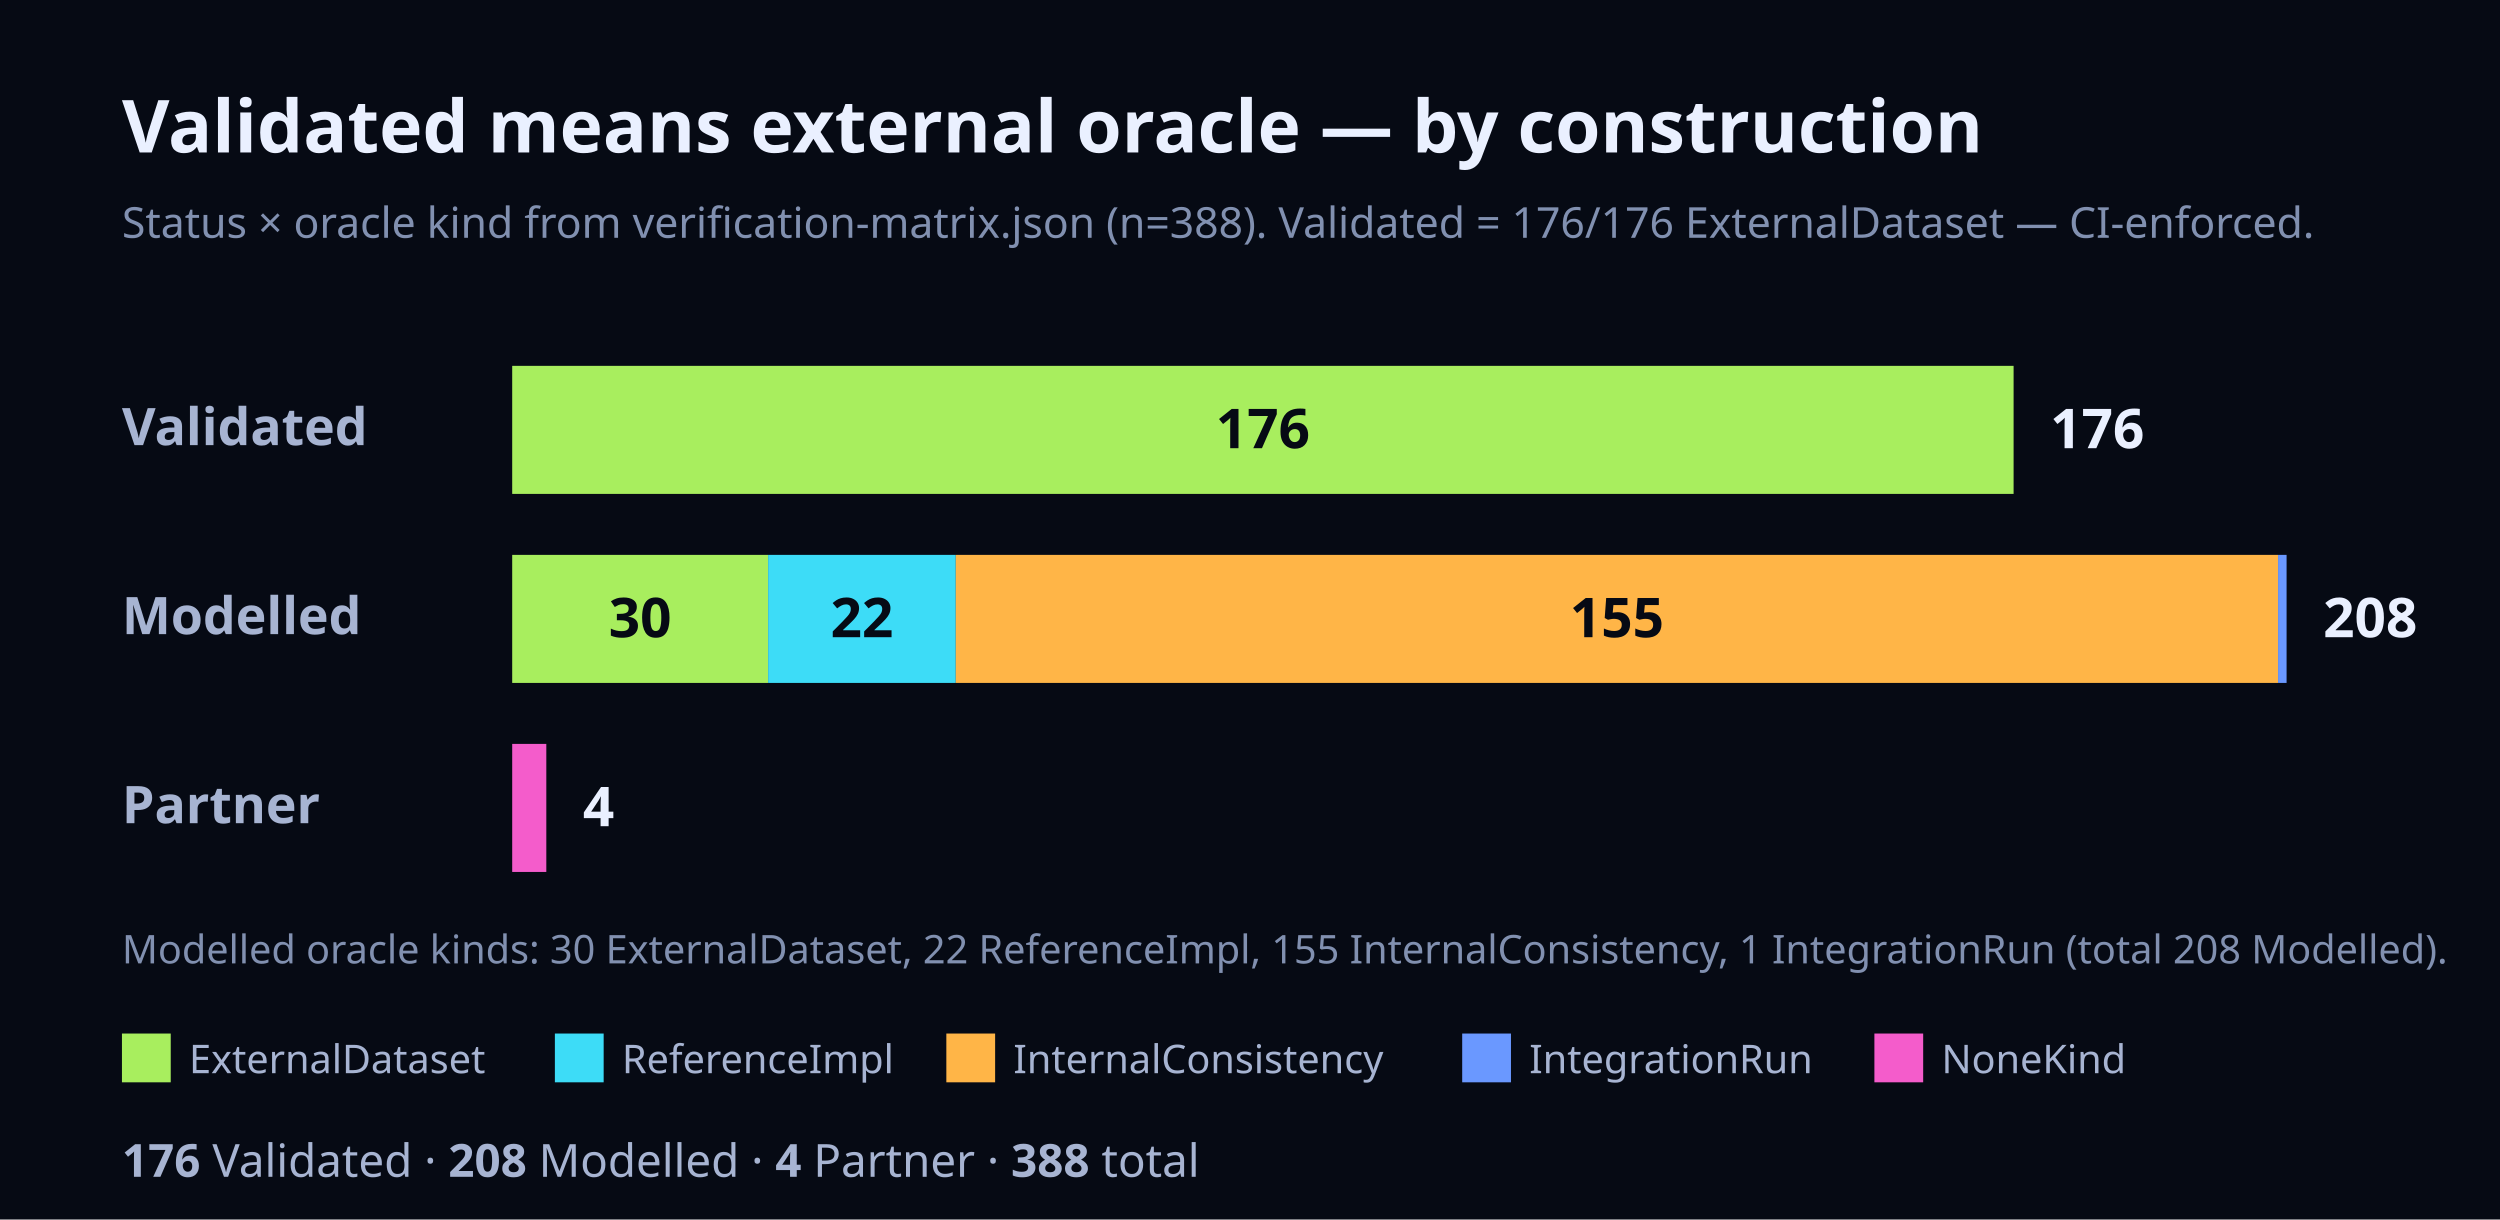
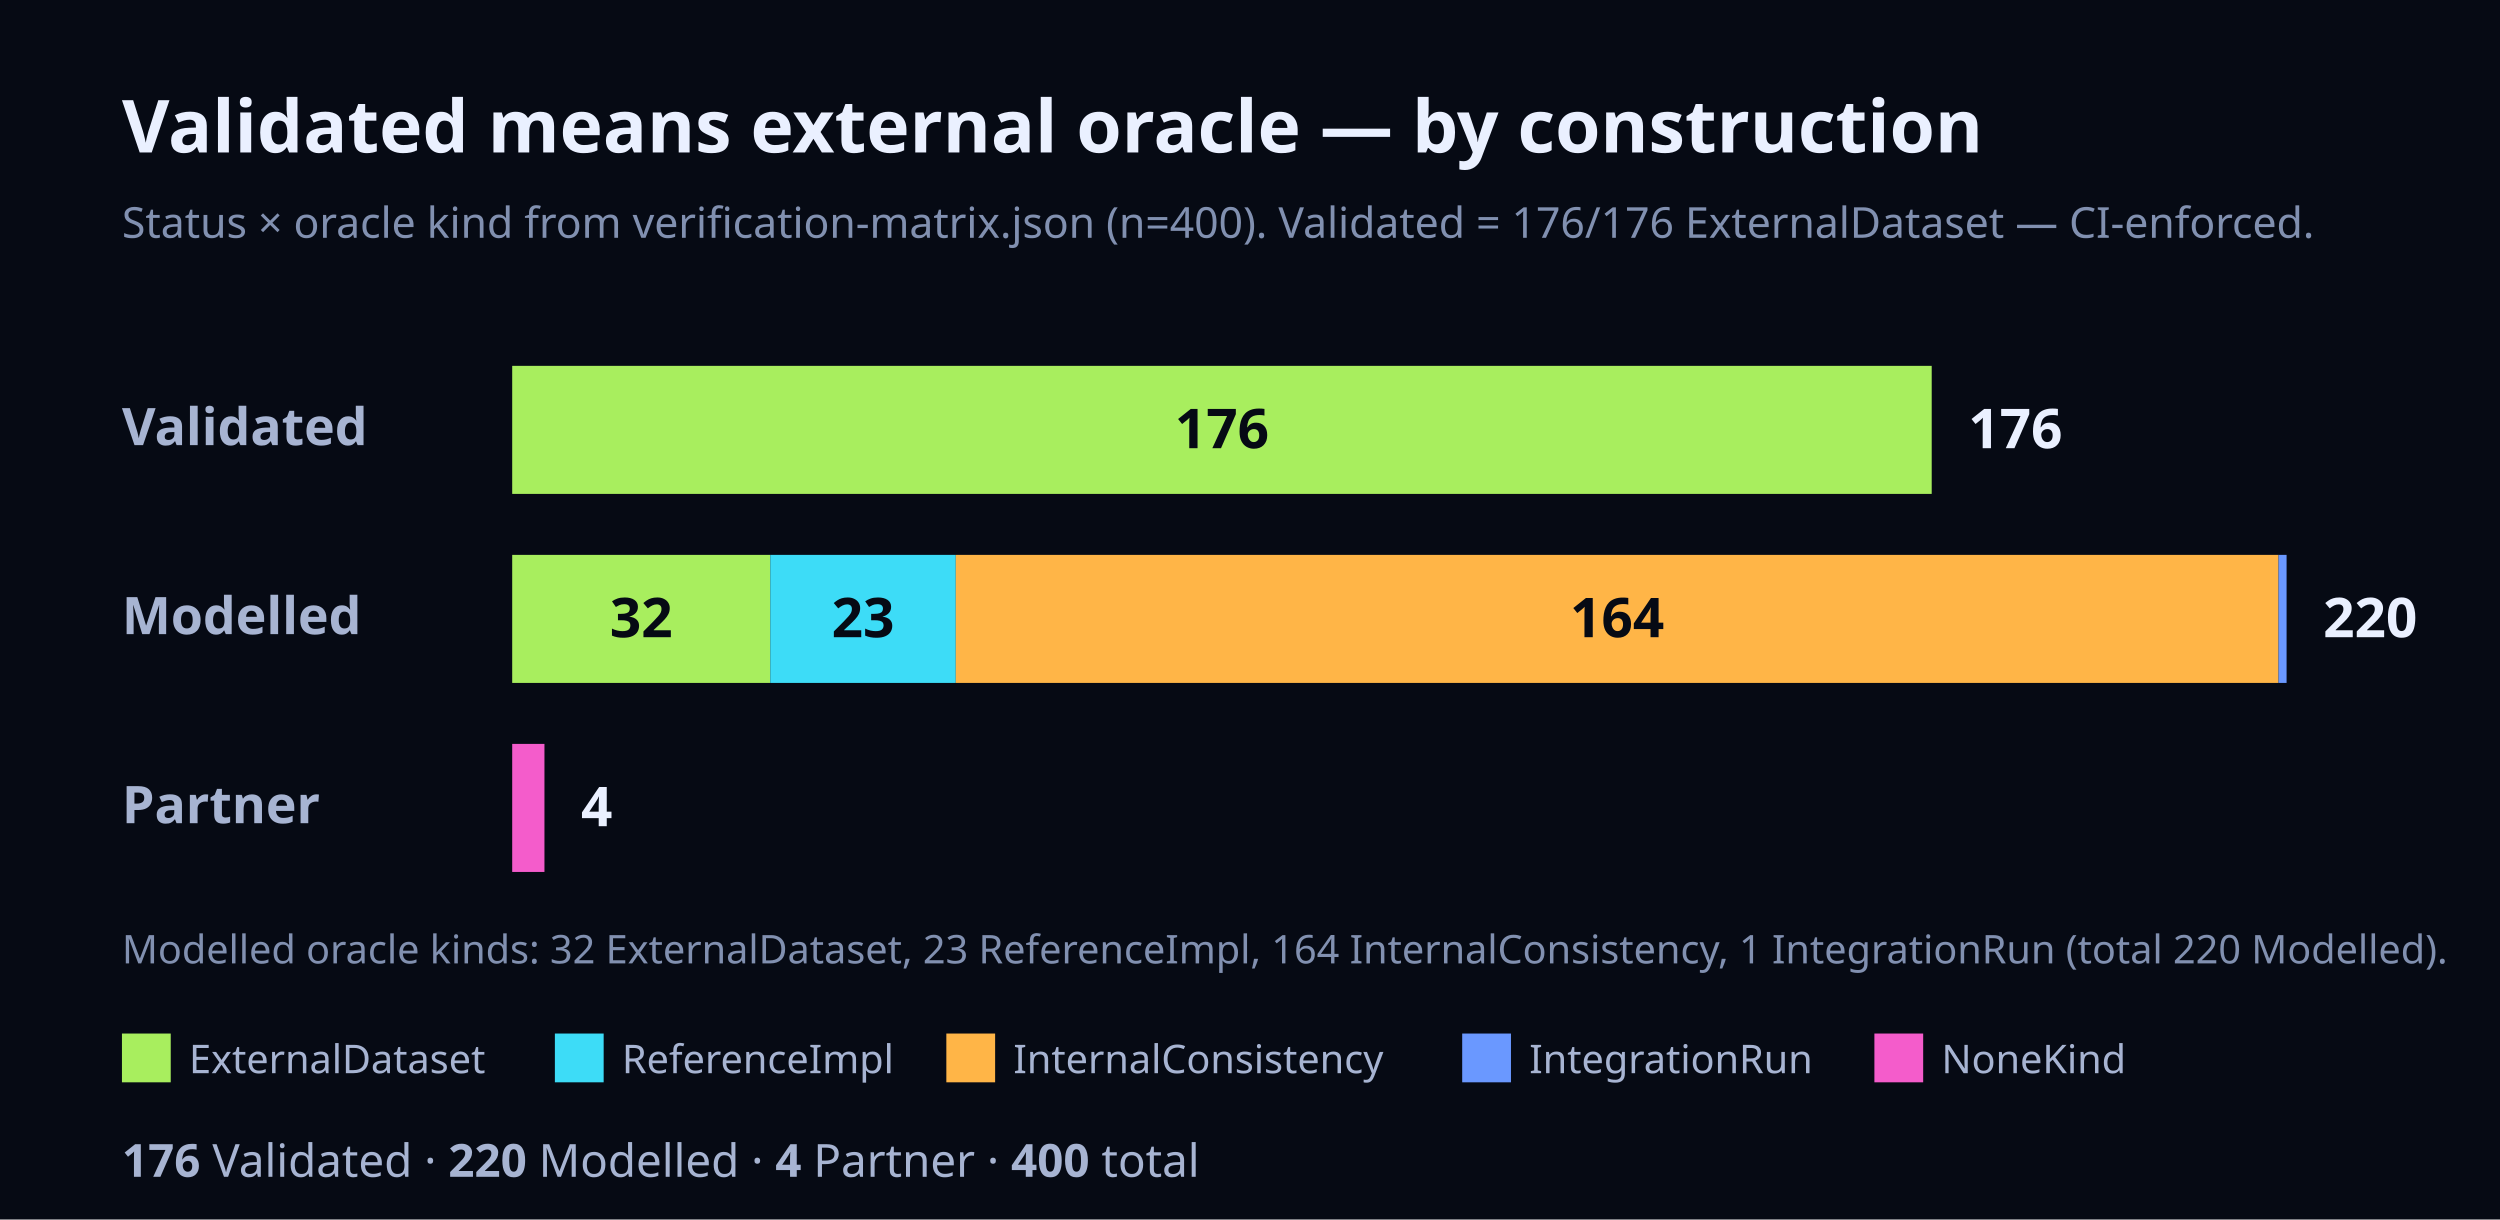
<svg xmlns="http://www.w3.org/2000/svg" width="820" height="400" viewBox="0 0 820 400" font-family="Geist, ui-sans-serif, system-ui, sans-serif">
  <rect x="0" y="0" width="820" height="400" fill="#060A14" />
  <text x="40" y="50" font-size="24" font-weight="700" fill="#EAF0FF">Validated means external oracle — by construction</text>
-   <text x="40" y="78" font-size="14" fill="#8190B0">Status × oracle kind from verification-matrix.json (n=388). Validated = 176/176 ExternalDataset — CI-enforced.</text>
+   <text x="40" y="78" font-size="14" fill="#8190B0">Status × oracle kind from verification-matrix.json (n=400). Validated = 176/176 ExternalDataset — CI-enforced.</text>
  <text x="40" y="146" font-size="17" font-weight="700" fill="#A7B4D2">Validated</text>
-   <rect x="168" y="120" width="492.46" height="42" fill="#A8EE5E" />
-   <text x="414.23" y="147" font-size="18" font-weight="700" fill="#060A14" text-anchor="middle">176</text>
-   <text x="672.46" y="147" font-size="18" font-weight="700" fill="#EAF0FF">176</text>
+   <rect x="168" y="120" width="465.6" height="42" fill="#A8EE5E" />
+   <text x="400.8" y="147" font-size="18" font-weight="700" fill="#060A14" text-anchor="middle">176</text>
+   <text x="645.6" y="147" font-size="18" font-weight="700" fill="#EAF0FF">176</text>
  <text x="40" y="208" font-size="17" font-weight="700" fill="#A7B4D2">Modelled</text>
-   <rect x="168" y="182" width="83.94" height="42" fill="#A8EE5E" />
-   <text x="209.97" y="209" font-size="18" font-weight="700" fill="#060A14" text-anchor="middle">30</text>
-   <rect x="251.94" y="182" width="61.56" height="42" fill="#3DDCF7" />
-   <text x="282.72" y="209" font-size="18" font-weight="700" fill="#060A14" text-anchor="middle">22</text>
-   <rect x="313.5" y="182" width="433.7" height="42" fill="#FFB547" />
-   <text x="530.35" y="209" font-size="18" font-weight="700" fill="#060A14" text-anchor="middle">155</text>
-   <rect x="747.2" y="182" width="2.8" height="42" fill="#6A98FF" />
-   <text x="762" y="209" font-size="18" font-weight="700" fill="#EAF0FF">208</text>
+   <rect x="168" y="182" width="84.65" height="42" fill="#A8EE5E" />
+   <text x="210.33" y="209" font-size="18" font-weight="700" fill="#060A14" text-anchor="middle">32</text>
+   <rect x="252.65" y="182" width="60.85" height="42" fill="#3DDCF7" />
+   <text x="283.08" y="209" font-size="18" font-weight="700" fill="#060A14" text-anchor="middle">23</text>
+   <rect x="313.5" y="182" width="433.85" height="42" fill="#FFB547" />
+   <text x="530.43" y="209" font-size="18" font-weight="700" fill="#060A14" text-anchor="middle">164</text>
+   <rect x="747.35" y="182" width="2.65" height="42" fill="#6A98FF" />
+   <text x="762" y="209" font-size="18" font-weight="700" fill="#EAF0FF">220</text>
  <text x="40" y="270" font-size="17" font-weight="700" fill="#A7B4D2">Partner</text>
-   <rect x="168" y="244" width="11.19" height="42" fill="#F45CCB" />
-   <text x="191.19" y="271" font-size="18" font-weight="700" fill="#EAF0FF">4</text>
-   <text x="40" y="316" font-size="13" fill="#8190B0">Modelled oracle kinds: 30 ExternalDataset, 22 ReferenceImpl, 155 InternalConsistency, 1 IntegrationRun (total 208 Modelled).</text>
+   <rect x="168" y="244" width="10.58" height="42" fill="#F45CCB" />
+   <text x="190.58" y="271" font-size="18" font-weight="700" fill="#EAF0FF">4</text>
+   <text x="40" y="316" font-size="13" fill="#8190B0">Modelled oracle kinds: 32 ExternalDataset, 23 ReferenceImpl, 164 InternalConsistency, 1 IntegrationRun (total 220 Modelled).</text>
  <rect x="40" y="339" width="16" height="16" fill="#A8EE5E" />
  <text x="62" y="352" font-size="13" fill="#A7B4D2">ExternalDataset</text>
  <rect x="182" y="339" width="16" height="16" fill="#3DDCF7" />
  <text x="204" y="352" font-size="13" fill="#A7B4D2">ReferenceImpl</text>
  <rect x="310.4" y="339" width="16" height="16" fill="#FFB547" />
  <text x="332.4" y="352" font-size="13" fill="#A7B4D2">InternalConsistency</text>
  <rect x="479.6" y="339" width="16" height="16" fill="#6A98FF" />
  <text x="501.6" y="352" font-size="13" fill="#A7B4D2">IntegrationRun</text>
  <rect x="614.8" y="339" width="16" height="16" fill="#F45CCB" />
  <text x="636.8" y="352" font-size="13" fill="#A7B4D2">NoneKind</text>
  <text x="40" y="386" font-size="15" fill="#A7B4D2">
-     <tspan font-weight="700">176</tspan> Validated · <tspan font-weight="700">208</tspan> Modelled · <tspan font-weight="700">4</tspan> Partner · <tspan font-weight="700">388</tspan> total</text>
+     <tspan font-weight="700">176</tspan> Validated · <tspan font-weight="700">220</tspan> Modelled · <tspan font-weight="700">4</tspan> Partner · <tspan font-weight="700">400</tspan> total</text>
</svg>
